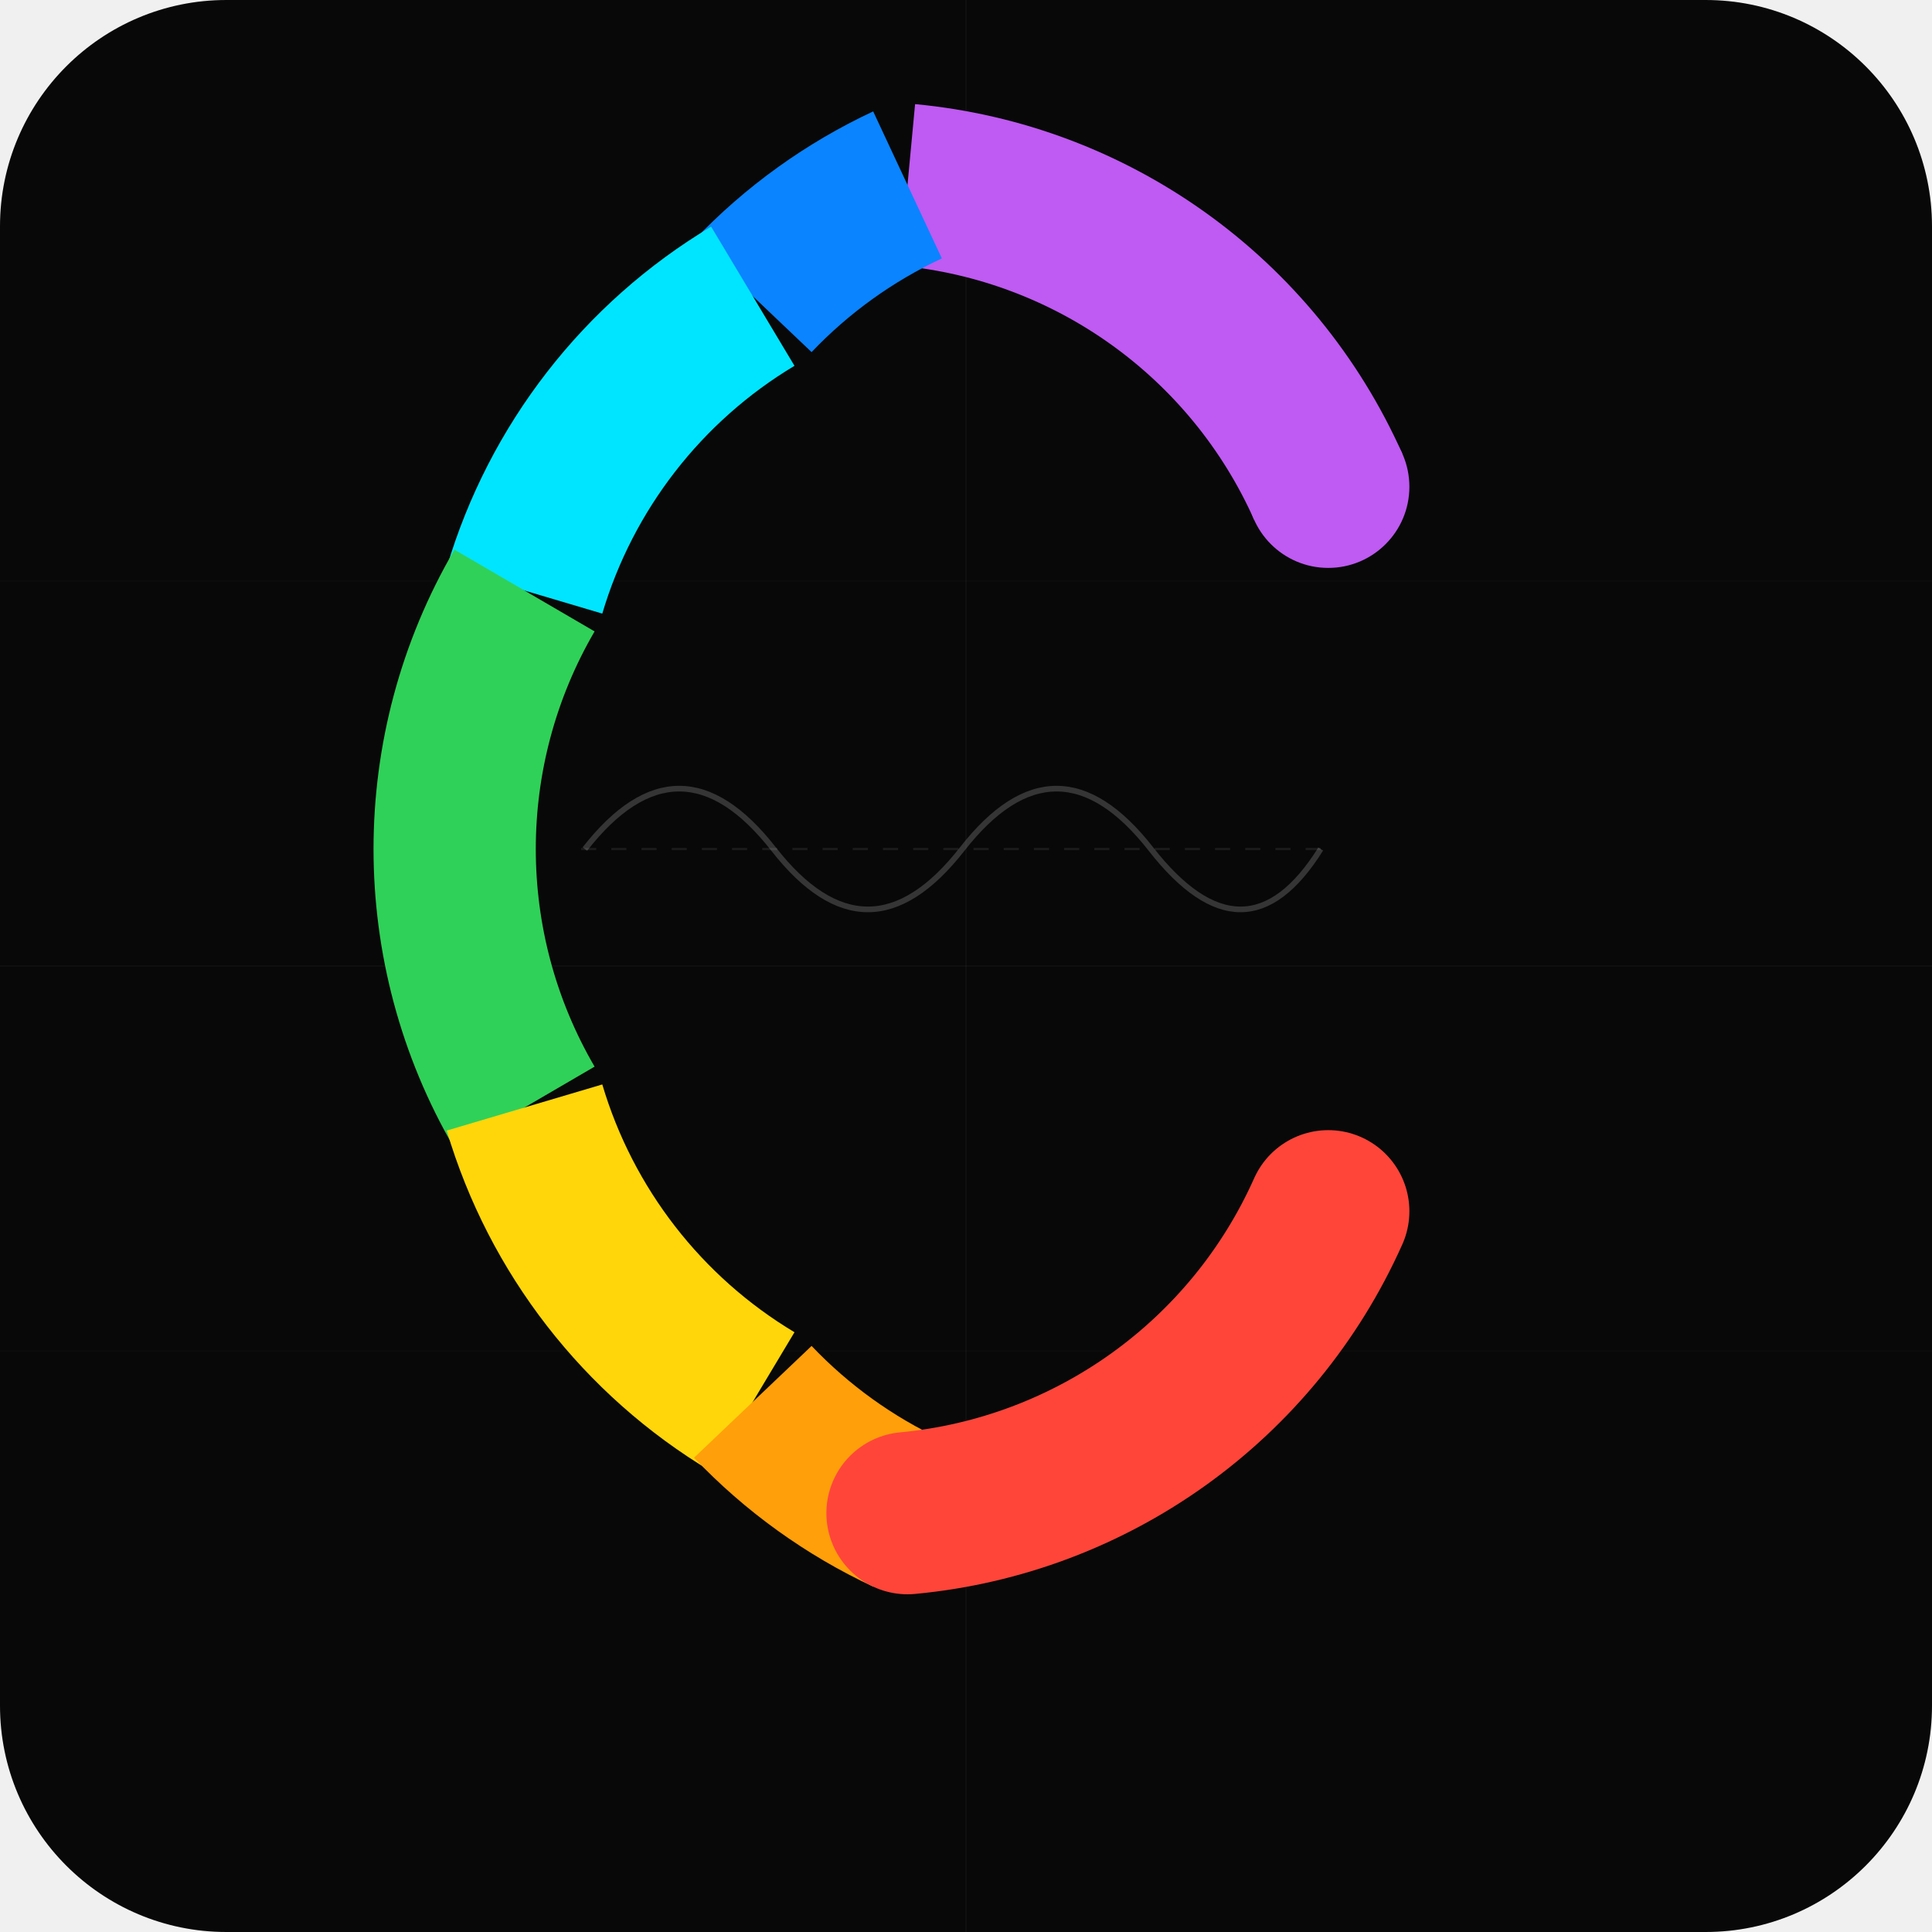
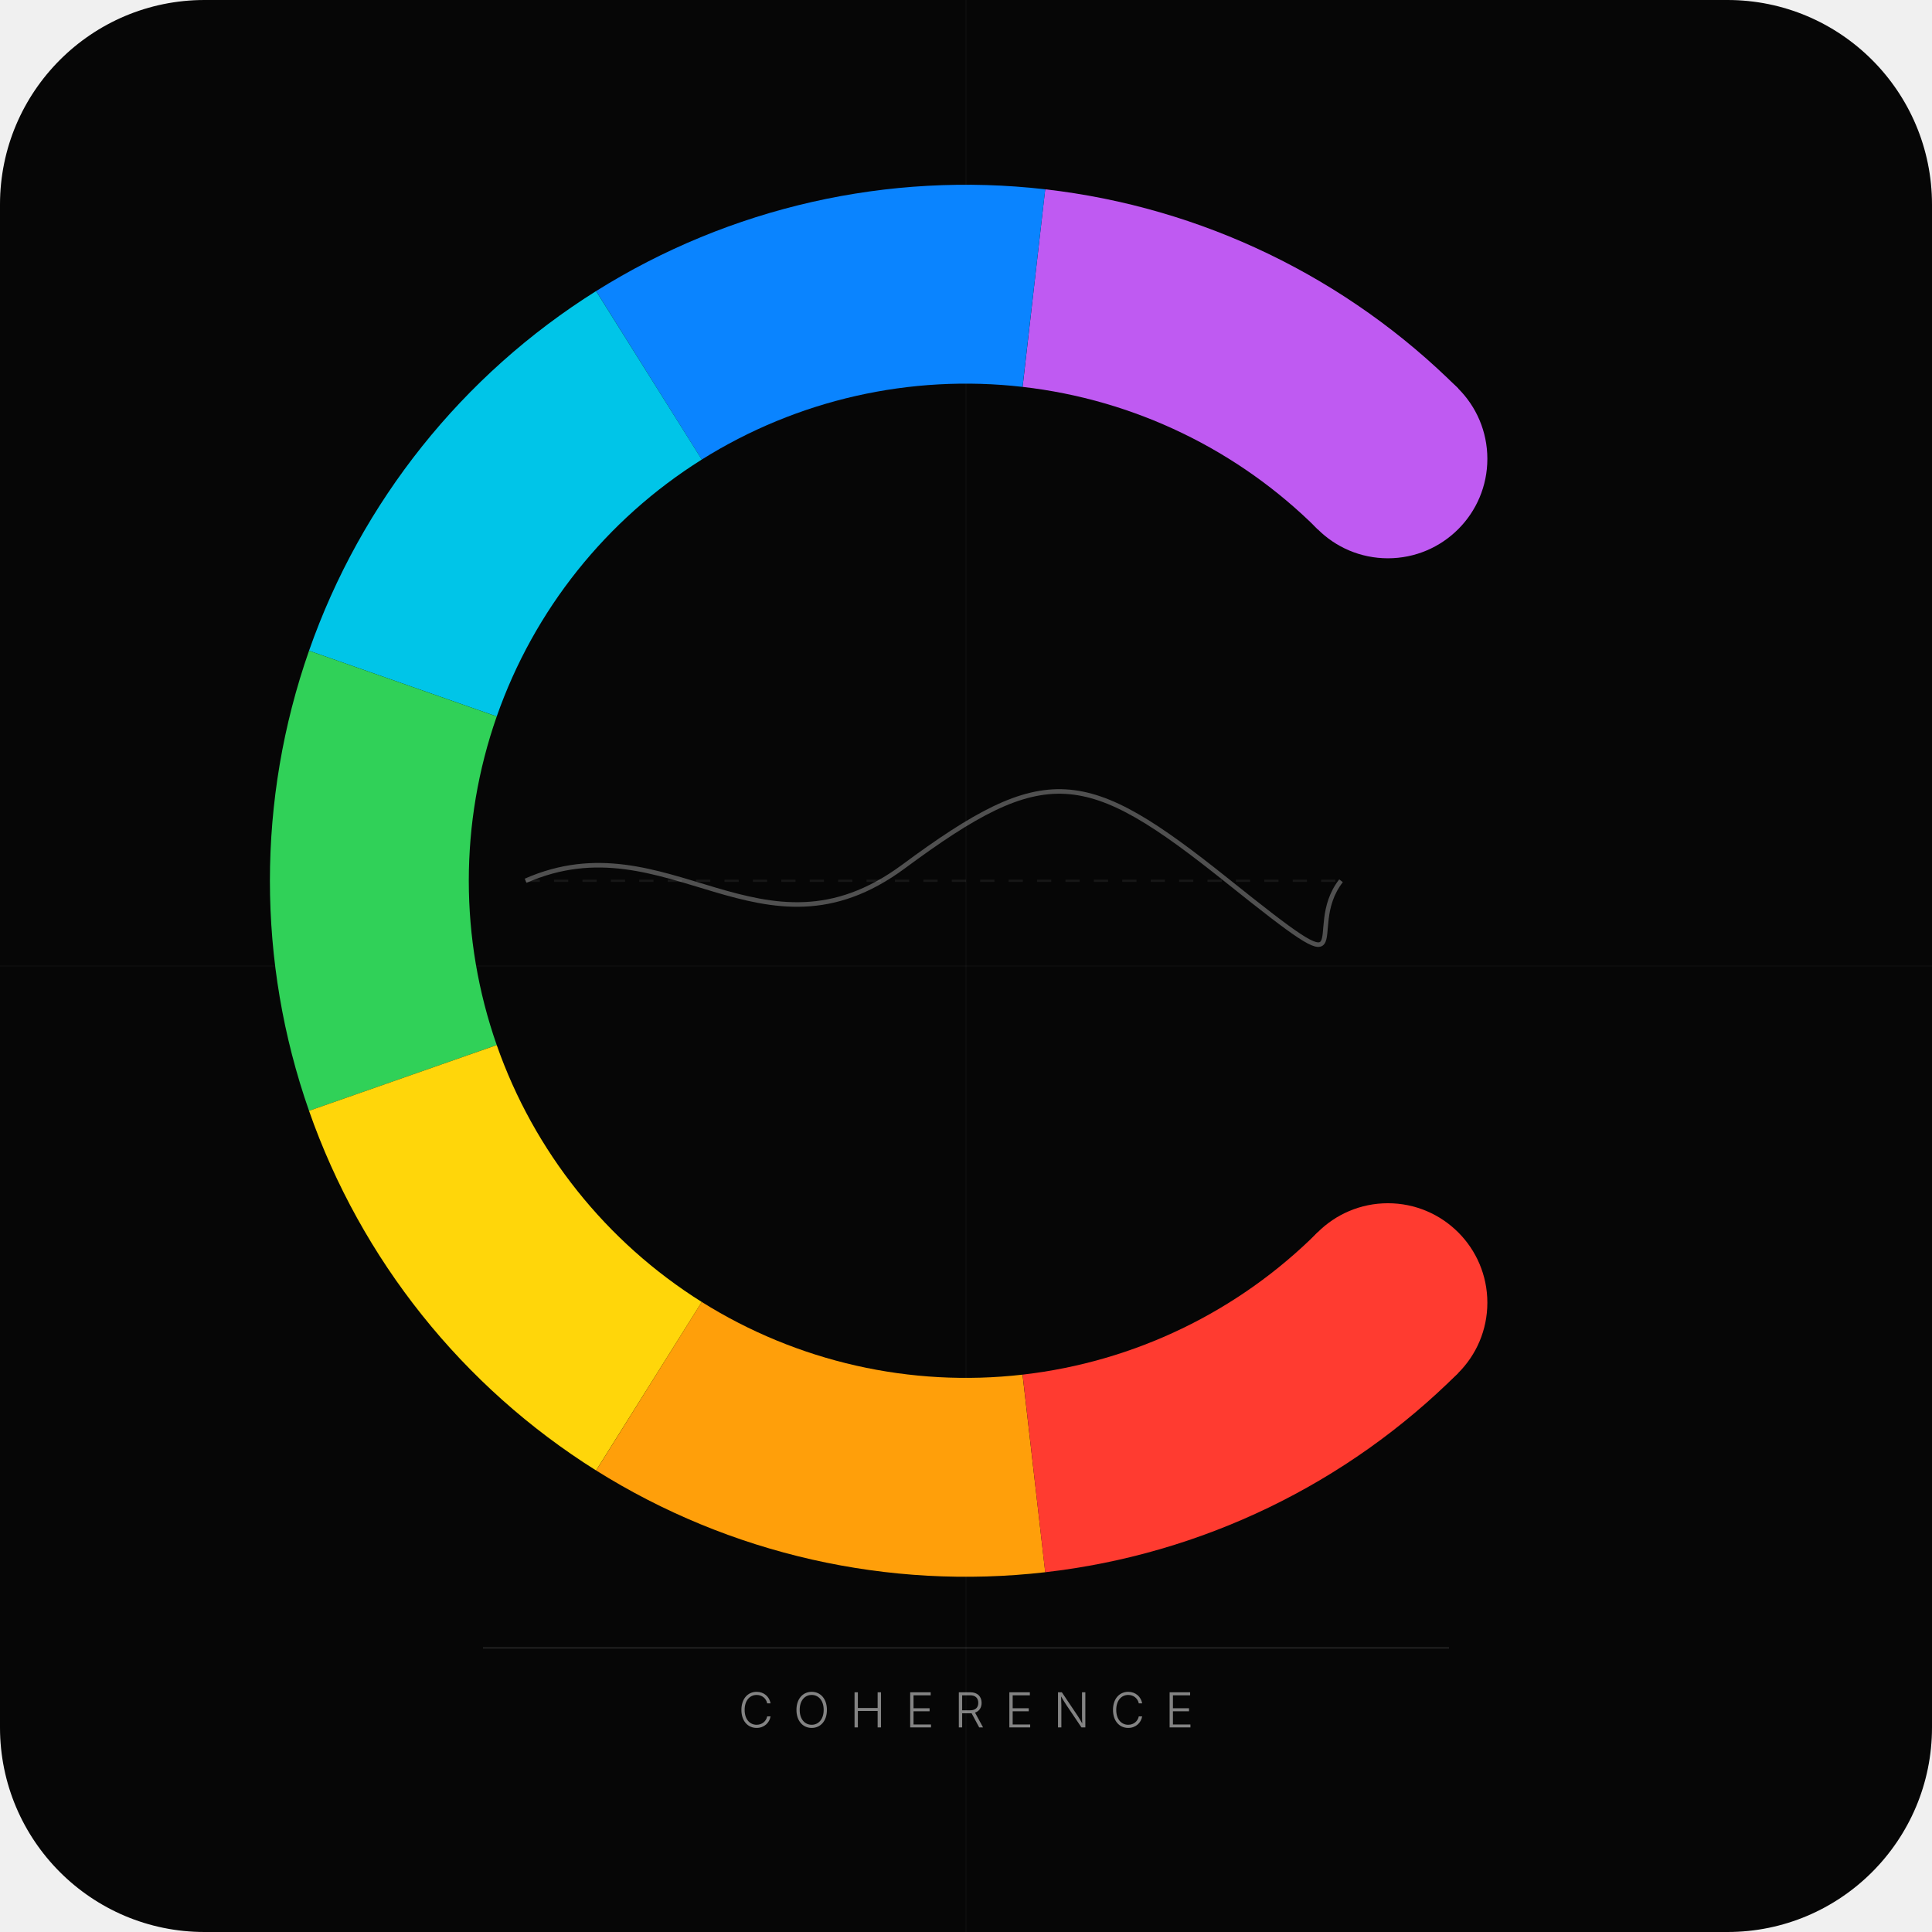
- <svg xmlns="http://www.w3.org/2000/svg" viewBox="0 0 1024 1024" width="1024" height="1024">
-   <rect width="1024" height="1024" rx="120" fill="#080808" />
-   <line x1="0" y1="512" x2="1024" y2="512" stroke="#ffffff" stroke-width="0.6" stroke-opacity="0.04" />
-   <line x1="512" y1="0" x2="512" y2="1024" stroke="#ffffff" stroke-width="0.6" stroke-opacity="0.04" />
-   <line x1="0" y1="308" x2="1024" y2="308" stroke="#ffffff" stroke-width="0.4" stroke-opacity="0.03" />
-   <line x1="0" y1="716" x2="1024" y2="716" stroke="#ffffff" stroke-width="0.4" stroke-opacity="0.03" />
-   <path d="M 704 258 A 272 272 0 0 0 481 98" fill="none" stroke="#BF5AF2" stroke-width="86" stroke-linecap="butt" />
-   <path d="M 481 98 A 272 272 0 0 0 399 157" fill="none" stroke="#0A84FF" stroke-width="86" stroke-linecap="butt" />
-   <path d="M 399 157 A 272 272 0 0 0 278 313" fill="none" stroke="#00E5FF" stroke-width="86" stroke-linecap="butt" />
-   <path d="M 278 313 A 272 272 0 0 0 278 587" fill="none" stroke="#30D158" stroke-width="86" stroke-linecap="butt" />
-   <path d="M 278 587 A 272 272 0 0 0 399 743" fill="none" stroke="#FFD60A" stroke-width="86" stroke-linecap="butt" />
-   <path d="M 399 743 A 272 272 0 0 0 481 802" fill="none" stroke="#FF9F0A" stroke-width="86" stroke-linecap="butt" />
-   <path d="M 481 802 A 272 272 0 0 0 704 642" fill="none" stroke="#FF453A" stroke-width="86" stroke-linecap="round" />
-   <circle cx="704" cy="258" r="43" fill="#BF5AF2" />
-   <path d="M 310 450            Q 360 386 410 450            Q 460 514 510 450            Q 560 386 610 450            Q 660 514 700 450" fill="none" stroke="#ffffff" stroke-width="3" stroke-opacity="0.18" />
-   <line x1="308" y1="450" x2="704" y2="450" stroke="#ffffff" stroke-width="1.2" stroke-opacity="0.08" stroke-dasharray="8 8" />
+ <svg xmlns="http://www.w3.org/2000/svg" viewBox="0 0 680 680" width="1024" height="1024">
+   <rect width="680" height="680" rx="72" fill="#060606" />
+   <line x1="0" y1="340" x2="680" y2="340" stroke="#ffffff" stroke-width="0.5" stroke-opacity="0.03" />
+   <line x1="340" y1="0" x2="340" y2="680" stroke="#ffffff" stroke-width="0.5" stroke-opacity="0.03" />
+   <path d="M 488.5 161.5 A 210 210 0 0 0 363.9 101.4" fill="none" stroke="#BF5AF2" stroke-width="70" stroke-linecap="butt" />
+   <path d="M 363.9 101.4 A 210 210 0 0 0 228.4 132.1" fill="none" stroke="#0A84FF" stroke-width="70" stroke-linecap="butt" />
+   <path d="M 228.4 132.1 A 210 210 0 0 0 141.8 240.6" fill="none" stroke="#00C5E8" stroke-width="70" stroke-linecap="butt" />
+   <path d="M 141.8 240.6 A 210 210 0 0 0 141.8 379.4" fill="none" stroke="#30D158" stroke-width="70" stroke-linecap="butt" />
+   <path d="M 141.8 379.4 A 210 210 0 0 0 228.4 487.9" fill="none" stroke="#FFD60A" stroke-width="70" stroke-linecap="butt" />
+   <path d="M 228.4 487.9 A 210 210 0 0 0 363.9 518.6" fill="none" stroke="#FF9F0A" stroke-width="70" stroke-linecap="butt" />
+   <path d="M 363.9 518.6 A 210 210 0 0 0 488.5 458.5" fill="none" stroke="#FF3B30" stroke-width="70" stroke-linecap="butt" />
+   <circle cx="488.5" cy="161.5" r="35" fill="#BF5AF2" />
+   <circle cx="488.5" cy="458.5" r="35" fill="#FF3B30" />
+   <line x1="185" y1="310" x2="472" y2="310" stroke="#ffffff" stroke-width="0.8" stroke-opacity="0.07" stroke-dasharray="5 5" />
+   <path d="M 185 310 C 235 288 268 342 318 305 S 382 270 432 310 S 458 328 472 310" fill="none" stroke="#ffffff" stroke-width="1.6" stroke-opacity="0.3" />
+   <line x1="170" y1="580" x2="510" y2="580" stroke="#ffffff" stroke-width="0.5" stroke-opacity="0.12" />
+   <text x="340" y="608" font-family="-apple-system, system-ui, 'Helvetica Neue', sans-serif" font-size="17" font-weight="300" letter-spacing="7" fill="#ffffff" fill-opacity="0.5" text-anchor="middle">COHERENCE</text>
</svg>
